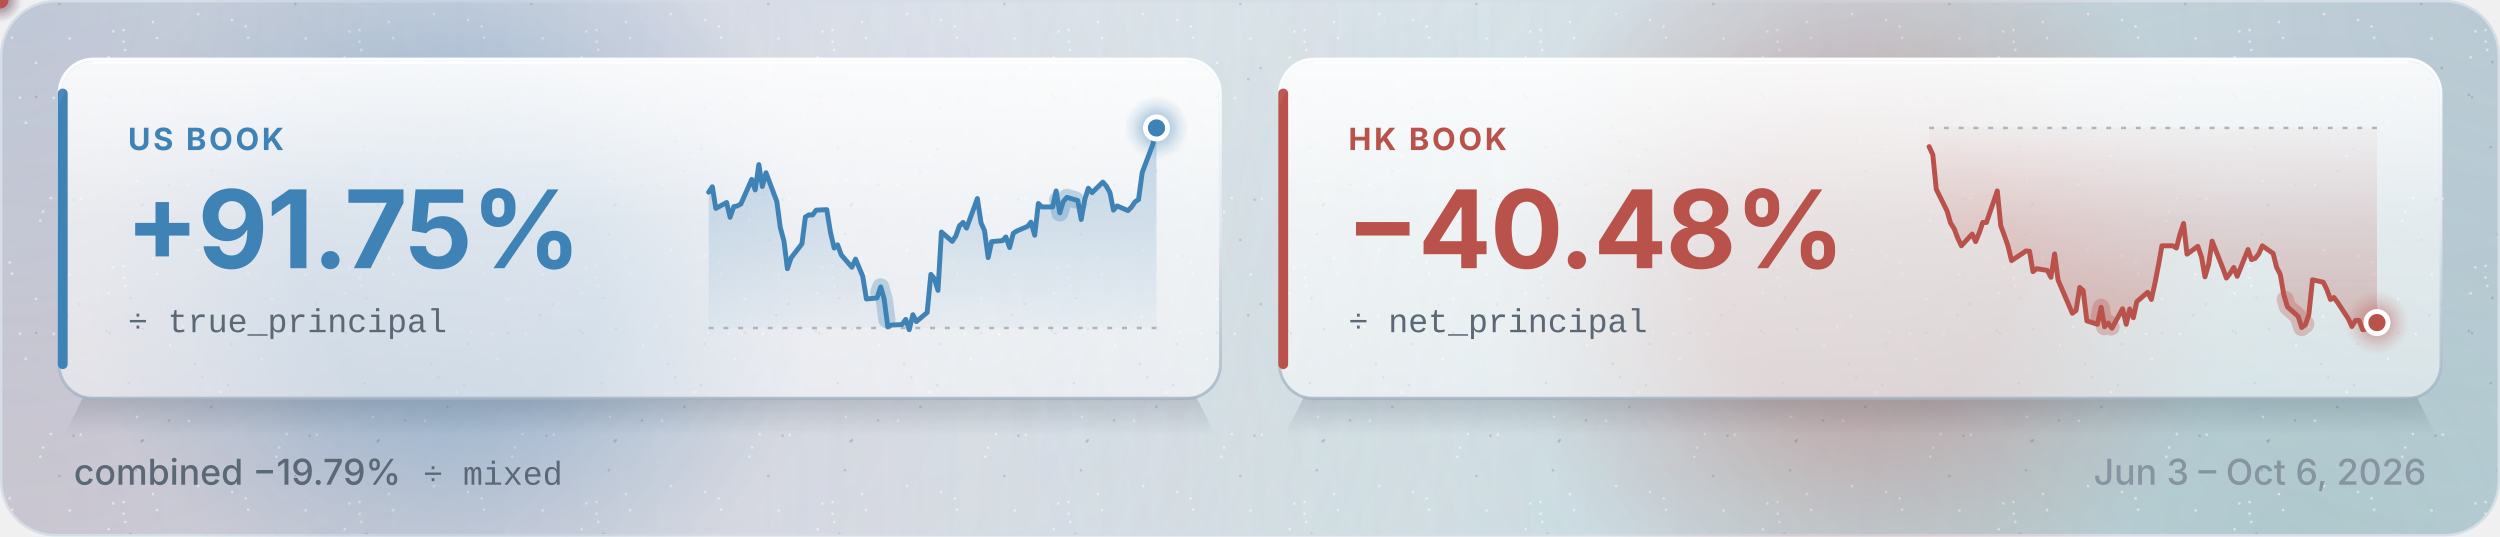
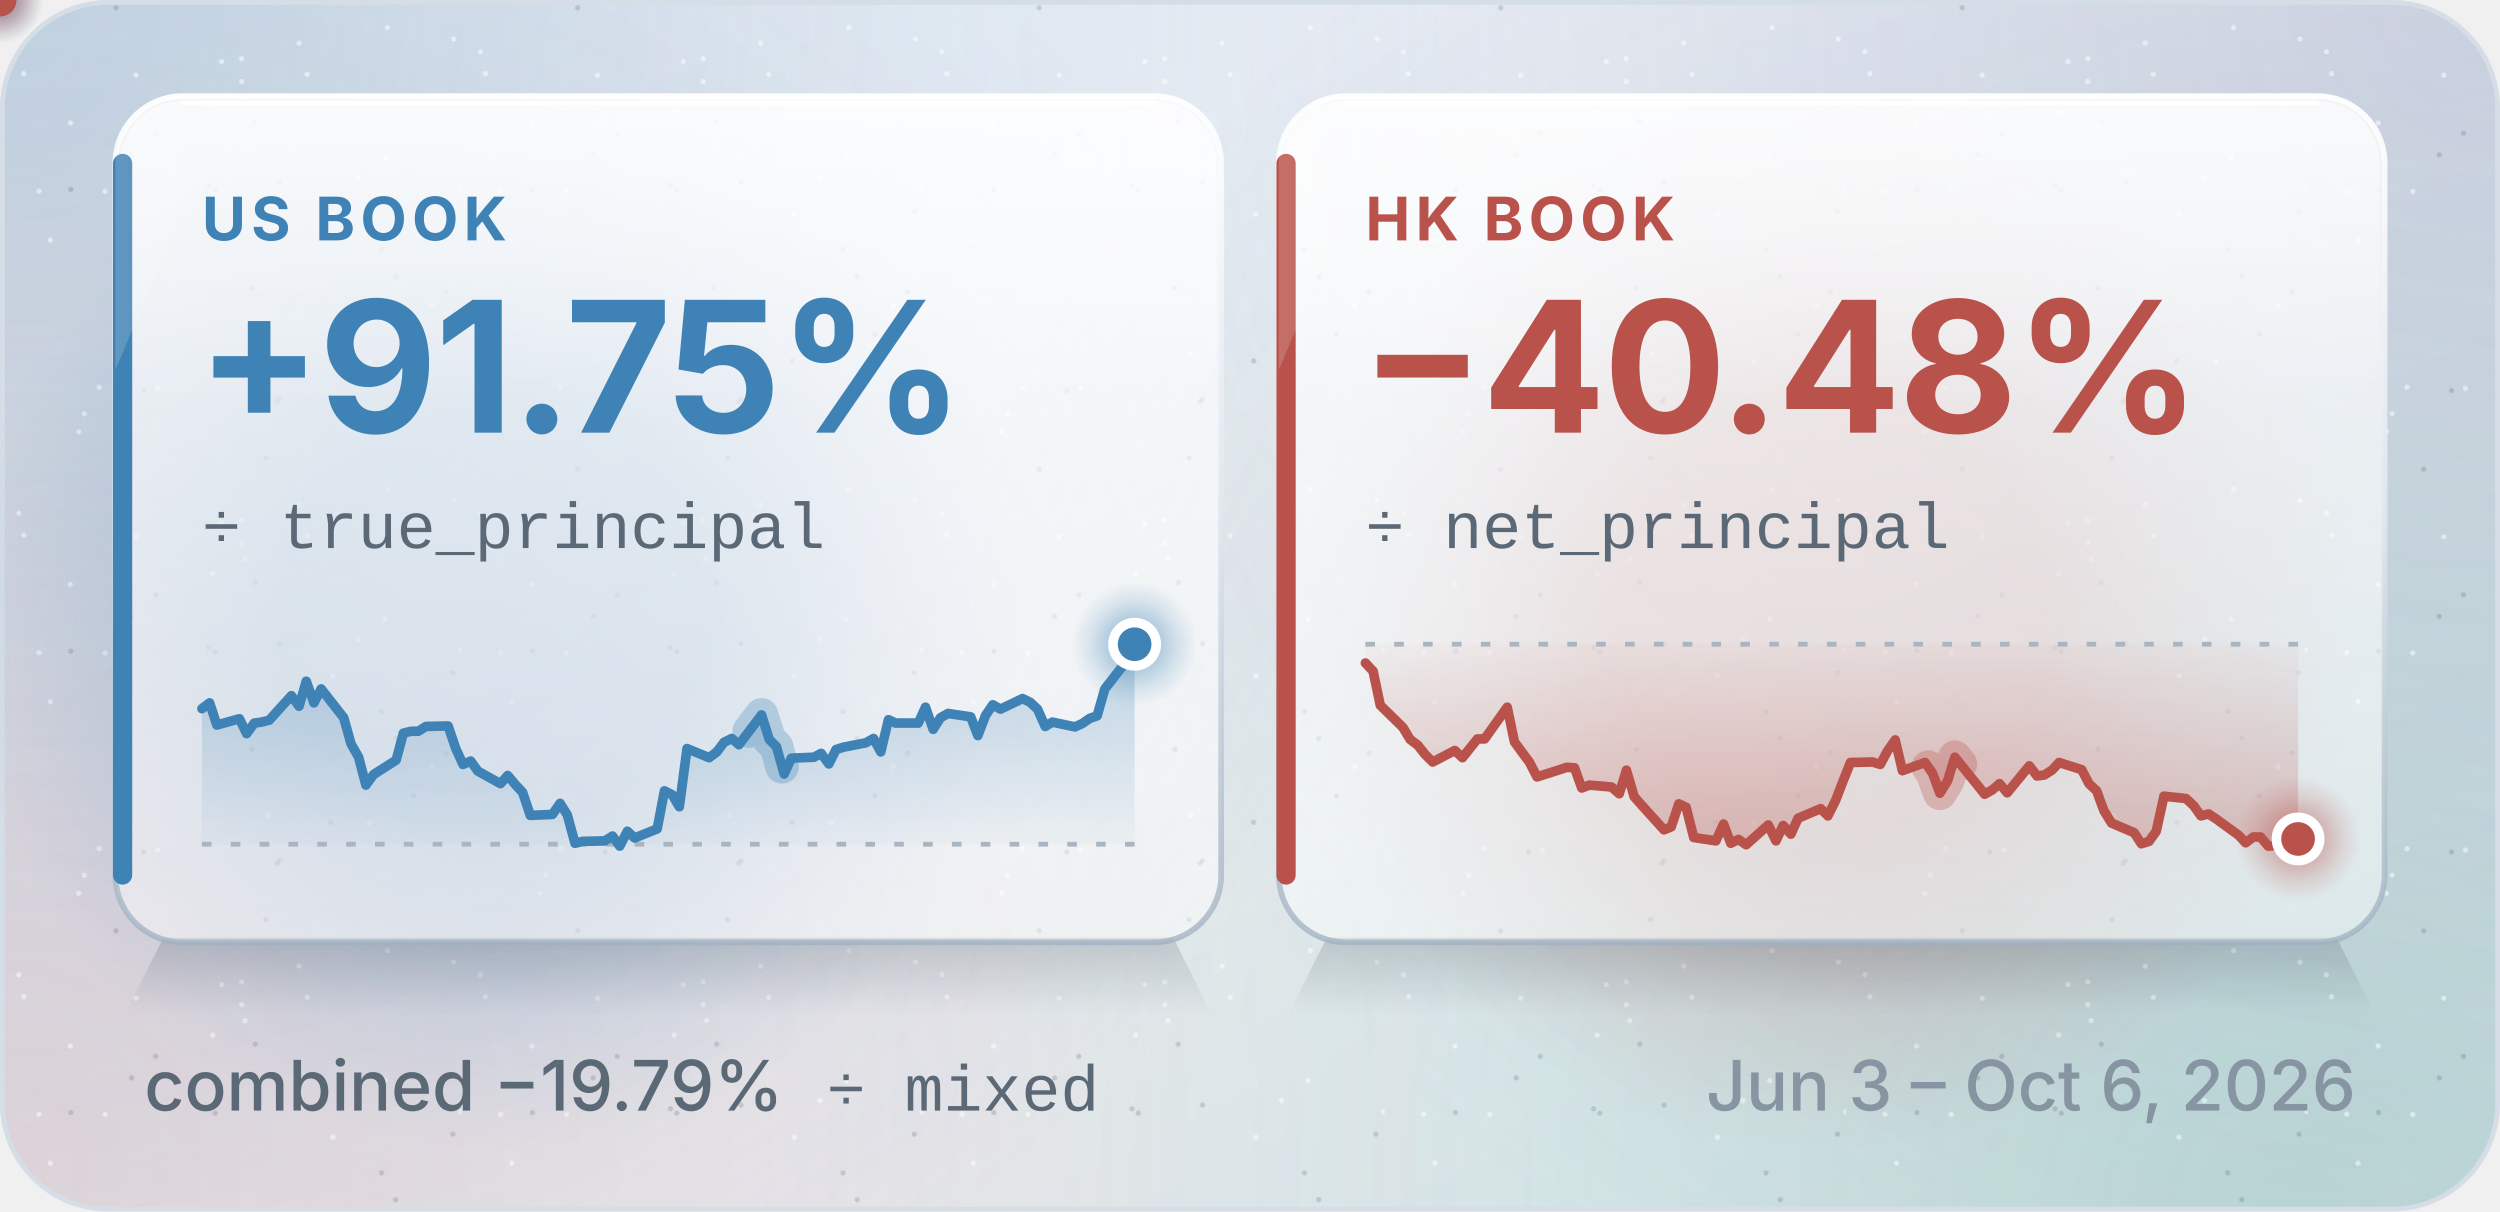
- <svg xmlns="http://www.w3.org/2000/svg" xmlns:xlink="http://www.w3.org/1999/xlink" width="1016" height="218" viewBox="0 0 1016 218" role="img" aria-labelledby="title desc">
+ <svg xmlns="http://www.w3.org/2000/svg" xmlns:xlink="http://www.w3.org/1999/xlink" width="520" height="252" viewBox="0 0 520 252" role="img" aria-labelledby="title desc">
  <defs>
    <linearGradient id="page" x1="0" y1="0" x2="1" y2="1">
      <stop offset="0" stop-color="#f7f9fc" />
      <stop offset=".6" stop-color="#eef2f7" />
      <stop offset="1" stop-color="#e6ecf3" />
    </linearGradient>
-     <radialGradient id="field-blue" cx="0" cy="0" r="629.92" gradientUnits="userSpaceOnUse">
+     <radialGradient id="field-blue" cx="0" cy="0" r="322.4" gradientUnits="userSpaceOnUse">
      <stop offset="0" stop-color="#3f82b5" stop-opacity="0.3" />
      <stop offset="1" stop-color="#3f82b5" stop-opacity="0" />
    </radialGradient>
-     <radialGradient id="field-violet" cx="1016" cy="0" r="629.92" gradientUnits="userSpaceOnUse">
+     <radialGradient id="field-violet" cx="520" cy="0" r="322.4" gradientUnits="userSpaceOnUse">
      <stop offset="0" stop-color="#6f64a8" stop-opacity="0.22" />
      <stop offset="1" stop-color="#6f64a8" stop-opacity="0" />
    </radialGradient>
-     <radialGradient id="field-green" cx="934.72" cy="218" r="629.92" gradientUnits="userSpaceOnUse">
+     <radialGradient id="field-green" cx="478.4" cy="252" r="322.4" gradientUnits="userSpaceOnUse">
      <stop offset="0" stop-color="#13865f" stop-opacity="0.2" />
      <stop offset="1" stop-color="#13865f" stop-opacity="0" />
    </radialGradient>
-     <radialGradient id="field-warm" cx="0" cy="209.28" r="629.92" gradientUnits="userSpaceOnUse">
+     <radialGradient id="field-warm" cx="0" cy="241.92" r="322.4" gradientUnits="userSpaceOnUse">
      <stop offset="0" stop-color="#b8524a" stop-opacity="0.16" />
      <stop offset="1" stop-color="#b8524a" stop-opacity="0" />
    </radialGradient>
    <pattern id="grain" width="96" height="96" patternUnits="userSpaceOnUse">
      <circle cx="32.83" cy="80.8" r=".55" fill="#ffffff" fill-opacity=".5" />
      <circle cx="21.85" cy="39.82" r=".55" fill="#ffffff" fill-opacity=".5" />
      <circle cx="29.91" cy="81.24" r=".55" fill="#22303c" fill-opacity=".16" />
      <circle cx="44.21" cy="23.3" r=".55" fill="#ffffff" fill-opacity=".5" />
      <circle cx="94.19" cy="43.92" r=".55" fill="#22303c" fill-opacity=".16" />
      <circle cx="14.73" cy="39.42" r=".55" fill="#22303c" fill-opacity=".16" />
      <circle cx="32.39" cy="27.72" r=".55" fill="#22303c" fill-opacity=".16" />
      <circle cx="44.77" cy="39.54" r=".55" fill="#22303c" fill-opacity=".16" />
      <circle cx="55.71" cy="73.6" r=".55" fill="#ffffff" fill-opacity=".5" />
      <circle cx="80.57" cy="5.74" r=".55" fill="#ffffff" fill-opacity=".5" />
      <circle cx="74.55" cy="36.92" r=".55" fill="#ffffff" fill-opacity=".5" />
      <circle cx="58.13" cy="37.86" r=".55" fill="#22303c" fill-opacity=".16" />
      <circle cx="53.07" cy="25.2" r=".55" fill="#22303c" fill-opacity=".16" />
      <circle cx="27.37" cy="32.22" r=".55" fill="#22303c" fill-opacity=".16" />
      <circle cx="10.47" cy="49.96" r=".55" fill="#ffffff" fill-opacity=".5" />
      <circle cx="24.13" cy="1.62" r=".55" fill="#22303c" fill-opacity=".16" />
      <circle cx="58.11" cy="83.04" r=".55" fill="#22303c" fill-opacity=".16" />
      <circle cx="50.97" cy="20.3" r=".55" fill="#ffffff" fill-opacity=".5" />
      <circle cx="28.31" cy="15.64" r=".55" fill="#ffffff" fill-opacity=".5" />
      <circle cx="82.29" cy="57.54" r=".55" fill="#22303c" fill-opacity=".16" />
      <circle cx="8.11" cy="39.76" r=".55" fill="#ffffff" fill-opacity=".5" />
      <circle cx="50.25" cy="12.22" r=".55" fill="#ffffff" fill-opacity=".5" />
      <circle cx="3.91" cy="10.76" r=".55" fill="#ffffff" fill-opacity=".5" />
      <circle cx="68.77" cy="75.06" r=".55" fill="#22303c" fill-opacity=".16" />
      <circle cx="50.27" cy="16.96" r=".55" fill="#ffffff" fill-opacity=".5" />
      <circle cx="17.53" cy="86.06" r=".55" fill="#ffffff" fill-opacity=".5" />
      <circle cx="79.35" cy="51.96" r=".55" fill="#22303c" fill-opacity=".16" />
      <circle cx="85.97" cy="69.54" r=".55" fill="#22303c" fill-opacity=".16" />
      <circle cx="55.31" cy="95.28" r=".55" fill="#22303c" fill-opacity=".16" />
      <circle cx="20.65" cy="80.54" r=".55" fill="#ffffff" fill-opacity=".5" />
      <circle cx="52.39" cy="59.88" r=".55" fill="#22303c" fill-opacity=".16" />
      <circle cx="62.21" cy="8.98" r=".55" fill="#ffffff" fill-opacity=".5" />
      <circle cx="89.79" cy="63.52" r=".55" fill="#ffffff" fill-opacity=".5" />
      <circle cx="80.09" cy="32.78" r=".55" fill="#ffffff" fill-opacity=".5" />
      <circle cx="4.95" cy="15.32" r=".55" fill="#ffffff" fill-opacity=".5" />
      <circle cx="76.85" cy="75.14" r=".55" fill="#ffffff" fill-opacity=".5" />
      <circle cx="69.23" cy="44.56" r=".55" fill="#ffffff" fill-opacity=".5" />
      <circle cx="57.61" cy="83.58" r=".55" fill="#22303c" fill-opacity=".16" />
      <circle cx="16.39" cy="89.8" r=".55" fill="#ffffff" fill-opacity=".5" />
      <circle cx="92.77" cy="60.66" r=".55" fill="#22303c" fill-opacity=".16" />
      <circle cx="46.11" cy="12.8" r=".55" fill="#ffffff" fill-opacity=".5" />
      <circle cx="14.65" cy="25.58" r=".55" fill="#ffffff" fill-opacity=".5" />
      <circle cx="94.39" cy="8.12" r=".55" fill="#ffffff" fill-opacity=".5" />
      <circle cx="63.89" cy="15.46" r=".55" fill="#ffffff" fill-opacity=".5" />
      <circle cx="43.47" cy="38.64" r=".55" fill="#22303c" fill-opacity=".16" />
      <circle cx="95.85" cy="39.26" r=".55" fill="#ffffff" fill-opacity=".5" />
    </pattern>
    <linearGradient id="glass" x1="0" y1="0" x2="0" y2="1">
      <stop offset="0" stop-color="#ffffff" stop-opacity=".74" />
      <stop offset="1" stop-color="#ffffff" stop-opacity=".48" />
    </linearGradient>
    <linearGradient id="glass-blue" x1="0" y1="0" x2="0" y2="1">
      <stop offset="0" stop-color="#e8f1f8" stop-opacity=".88" />
      <stop offset="1" stop-color="#e8f1f8" stop-opacity=".60" />
    </linearGradient>
    <linearGradient id="glass-green" x1="0" y1="0" x2="0" y2="1">
      <stop offset="0" stop-color="#e6f4ee" stop-opacity=".88" />
      <stop offset="1" stop-color="#e6f4ee" stop-opacity=".60" />
    </linearGradient>
    <linearGradient id="glass-warm" x1="0" y1="0" x2="0" y2="1">
      <stop offset="0" stop-color="#fbecea" stop-opacity=".88" />
      <stop offset="1" stop-color="#fbecea" stop-opacity=".60" />
    </linearGradient>
    <linearGradient id="glass-slate" x1="0" y1="0" x2="0" y2="1">
      <stop offset="0" stop-color="#eaeef2" stop-opacity=".88" />
      <stop offset="1" stop-color="#eaeef2" stop-opacity=".60" />
    </linearGradient>
    <linearGradient id="glass-violet" x1="0" y1="0" x2="0" y2="1">
      <stop offset="0" stop-color="#efedf7" stop-opacity=".88" />
      <stop offset="1" stop-color="#efedf7" stop-opacity=".60" />
    </linearGradient>
    <linearGradient id="sheen" x1="0" y1="0" x2="0" y2="1">
      <stop offset="0" stop-color="#ffffff" stop-opacity=".55" />
      <stop offset="1" stop-color="#ffffff" stop-opacity="0" />
    </linearGradient>
    <linearGradient id="rim" x1="0" y1="0" x2="0" y2="1">
      <stop offset="0" stop-color="#ffffff" stop-opacity=".95" />
      <stop offset=".5" stop-color="#dfe7ef" stop-opacity=".9" />
      <stop offset="1" stop-color="#9fb0c0" stop-opacity=".75" />
    </linearGradient>
    <linearGradient id="lift" x1="0" y1="0" x2="0" y2="1">
      <stop offset="0" stop-color="#1c2b3a" stop-opacity=".17" />
      <stop offset="1" stop-color="#1c2b3a" stop-opacity="0" />
    </linearGradient>
-     <linearGradient id="rule" x1="24" y1="0" x2="992" y2="0" gradientUnits="userSpaceOnUse">
+     <linearGradient id="rule" x1="24" y1="0" x2="496" y2="0" gradientUnits="userSpaceOnUse">
      <stop offset=".5" stop-color="#dde4eb" />
      <stop offset="1" stop-color="#dde4eb" stop-opacity="0" />
    </linearGradient>
    <radialGradient id="glow-blue">
      <stop offset=".4" stop-color="#3f82b5" stop-opacity=".36" />
      <stop offset=".72" stop-color="#3f82b5" stop-opacity=".14" />
      <stop offset="1" stop-color="#3f82b5" stop-opacity="0" />
    </radialGradient>
    <radialGradient id="glow-green">
      <stop offset=".4" stop-color="#13865f" stop-opacity=".36" />
      <stop offset=".72" stop-color="#13865f" stop-opacity=".14" />
      <stop offset="1" stop-color="#13865f" stop-opacity="0" />
    </radialGradient>
    <radialGradient id="glow-warm">
      <stop offset=".4" stop-color="#b8524a" stop-opacity=".36" />
      <stop offset=".72" stop-color="#b8524a" stop-opacity=".14" />
      <stop offset="1" stop-color="#b8524a" stop-opacity="0" />
    </radialGradient>
    <radialGradient id="glow-slate">
      <stop offset=".4" stop-color="#5d7487" stop-opacity=".36" />
      <stop offset=".72" stop-color="#5d7487" stop-opacity=".14" />
      <stop offset="1" stop-color="#5d7487" stop-opacity="0" />
    </radialGradient>
    <radialGradient id="glow-violet">
      <stop offset=".4" stop-color="#6f64a8" stop-opacity=".36" />
      <stop offset=".72" stop-color="#6f64a8" stop-opacity=".14" />
      <stop offset="1" stop-color="#6f64a8" stop-opacity="0" />
    </radialGradient>
    <marker id="arr" markerWidth="10" markerHeight="10" refX="6" refY="5" orient="auto" markerUnits="userSpaceOnUse">
      <path d="M1 1.5L6.5 5L1 8.5" fill="none" stroke="#a9b6c2" stroke-width="1.6" stroke-linecap="round" stroke-linejoin="round" />
    </marker>
    <style>text{font-family:-apple-system,BlinkMacSystemFont,"SF Pro Text","Segoe UI",Inter,Roboto,"Helvetica Neue",Arial,sans-serif}.kick{font-size:12.5px;font-weight:700}.title{font-size:25px;font-weight:750}.sub{font-size:15px;font-weight:450}.h{font-size:17.5px;font-weight:700}.b{font-size:15px;font-weight:450}.m{font-size:14.5px;font-weight:450}.code{font-size:13.5px;font-weight:500}.tag{font-size:11.5px;font-weight:700}.kick{letter-spacing:1.1px}.title{letter-spacing:-.5px}.h{letter-spacing:-.2px}.tag{letter-spacing:.9px}.code{font-family:ui-monospace,SFMono-Regular,Menlo,Consolas,"Liberation Mono",monospace}.breathe{animation:breathe 2.4s ease-in-out infinite}@keyframes breathe{50%{opacity:.35}}@media (prefers-reduced-motion:reduce){.pulse{display:none}.breathe,.sweep{animation:none}}</style>
  </defs>
-   <rect x=".5" y=".5" width="1015" height="217" rx="22" fill="url(#page)" />
-   <rect x=".5" y=".5" width="1015" height="217" rx="22" fill="url(#field-blue)" />
-   <rect x=".5" y=".5" width="1015" height="217" rx="22" fill="url(#field-violet)" />
-   <rect x=".5" y=".5" width="1015" height="217" rx="22" fill="url(#field-green)" />
-   <rect x=".5" y=".5" width="1015" height="217" rx="22" fill="url(#field-warm)" />
-   <rect x=".5" y=".5" width="1015" height="217" rx="22" fill="url(#grain)" stroke="#d5dde6" />
+   <rect x=".5" y=".5" width="519" height="251" rx="22" fill="url(#page)" />
+   <rect x=".5" y=".5" width="519" height="251" rx="22" fill="url(#field-blue)" />
+   <rect x=".5" y=".5" width="519" height="251" rx="22" fill="url(#field-violet)" />
+   <rect x=".5" y=".5" width="519" height="251" rx="22" fill="url(#field-green)" />
+   <rect x=".5" y=".5" width="519" height="251" rx="22" fill="url(#field-warm)" />
+   <rect x=".5" y=".5" width="519" height="251" rx="22" fill="url(#grain)" stroke="#d5dde6" />
  <defs>
    <linearGradient id="glint">
      <stop offset="0" stop-color="#ffffff" stop-opacity="0" />
      <stop offset=".5" stop-color="#ffffff" stop-opacity=".5" />
      <stop offset="1" stop-color="#ffffff" stop-opacity="0" />
    </linearGradient>
    <clipPath id="pane-us">
-       <rect x="24" y="24" width="472" height="138" rx="14" />
+       <rect x="24" y="20" width="230" height="176" rx="14" />
    </clipPath>
    <clipPath id="pane-hk">
-       <rect x="520" y="24" width="472" height="138" rx="14" />
+       <rect x="266" y="20" width="230" height="176" rx="14" />
    </clipPath>
  </defs>
-   <style>.glint{animation:glint 8s cubic-bezier(.4,0,.2,1) infinite}@keyframes glint{0%,53%{transform:translateX(0)}81%,100%{transform:translateX(622px)}}.drift{animation:drift 16s ease-in-out infinite alternate}@keyframes drift{to{transform:translate(75.52px,19.32px)}}.late{animation-delay:-4s}@media (prefers-reduced-motion:reduce){.glint,.drift{animation:none}}</style>
-   <circle class="drift" cx="184.48" cy="109.56" r="150" fill="url(#glow-blue)" fill-opacity=".8" />
-   <circle class="drift late" cx="756" cy="109.56" r="150" fill="url(#glow-warm)" fill-opacity=".8" />
-   <path d="M34 161H486L494 177H26Z" fill="url(#lift)" />
-   <rect x="24" y="24" width="472" height="138" rx="14" fill="url(#glass)" stroke="url(#rim)" stroke-width="1.2" />
-   <rect class="sheen" x="25" y="25" width="470" height="64" rx="13" fill="url(#sheen)" />
-   <path d="M38 25.4H482" stroke="#ffffff" stroke-opacity=".95" stroke-linecap="round" />
-   <path d="M25.5 38V148" stroke="#3f82b5" stroke-width="4" stroke-linecap="round" />
-   <text x="52" y="61" class="kick">
+   <style>.glint{animation:glint 8s cubic-bezier(.4,0,.2,1) infinite}@keyframes glint{0%,53%{transform:translateX(0)}81%,100%{transform:translateX(380px)}}.drift{animation:drift 16s ease-in-out infinite alternate}@keyframes drift{to{transform:translate(36.8px,24.64px)}}.late{animation-delay:-4s}@media (prefers-reduced-motion:reduce){.glint,.drift{animation:none}}</style>
+   <circle class="drift" cx="102.2" cy="129.12" r="110.4" fill="url(#glow-blue)" fill-opacity=".8" />
+   <circle class="drift late" cx="381" cy="129.12" r="110.4" fill="url(#glow-warm)" fill-opacity=".8" />
+   <path d="M34 195H244L252 211H26Z" fill="url(#lift)" />
+   <rect x="24" y="20" width="230" height="176" rx="14" fill="url(#glass)" stroke="url(#rim)" stroke-width="1.2" />
+   <rect class="sheen" x="25" y="21" width="228" height="64" rx="13" fill="url(#sheen)" />
+   <path d="M38 21.4H240" stroke="#ffffff" stroke-opacity=".95" stroke-linecap="round" />
+   <path d="M25.5 34V182" stroke="#3f82b5" stroke-width="4" stroke-linecap="round" />
+   <text x="42" y="50" class="kick">
    <tspan fill="#3f82b5">US BOOK</tspan>
  </text>
-   <text x="51" y="109" class="title" style="font-size:44px" fill="#3f82b5">+91.75%</text>
-   <text x="52" y="135" class="code">
+   <text x="41" y="90" class="title" style="font-size:38px" fill="#3f82b5">+91.75%</text>
+   <text x="42" y="114" class="code">
    <tspan fill="#5b6875">÷ true_principal</tspan>
  </text>
  <defs>
-     <linearGradient id="area-us" x1="0" y1="52" x2="0" y2="134" gradientUnits="userSpaceOnUse">
+     <linearGradient id="area-us" x1="0" y1="134" x2="0" y2="176" gradientUnits="userSpaceOnUse">
      <stop offset="0" stop-color="#3f82b5" stop-opacity=".3" />
      <stop offset="0.991" stop-color="#3f82b5" stop-opacity=".03" />
      <stop offset="1" stop-color="#3f82b5" stop-opacity=".3" />
    </linearGradient>
  </defs>
-   <path d="M288.0 78.1 L289.5 75.9 L290.9 84.7 L295.3 82.3 L296.7 88.3 L298.2 84.0 L299.6 83.7 L301.1 82.9 L305.5 72.9 L306.9 77.2 L308.4 66.9 L309.8 75.8 L311.3 70.2 L315.7 81.9 L317.1 92.4 L318.6 98.0 L320.0 109.2 L321.5 104.8 L325.9 99.1 L327.3 88.2 L328.8 87.3 L330.2 87.4 L331.7 85.4 L336.0 85.2 L337.5 94.4 L339.0 100.8 L340.4 99.5 L341.9 103.6 L346.2 108.6 L347.7 105.3 L349.2 108.9 L350.6 112.2 L352.1 121.5 L356.4 121.1 L357.9 116.6 L359.3 121.4 L360.8 132.8 L362.3 132.1 L366.6 131.9 L368.1 129.8 L369.5 134.0 L371.0 127.9 L372.4 130.7 L376.8 127.0 L378.3 111.5 L379.7 113.2 L381.2 118.0 L382.6 94.3 L387.0 98.1 L388.5 95.8 L389.9 91.8 L391.4 90.4 L392.8 92.7 L397.2 80.7 L398.7 90.6 L400.1 93.7 L401.6 104.7 L403.0 98.2 L407.4 97.8 L408.8 96.3 L410.3 100.6 L411.8 94.8 L413.2 93.9 L417.6 92.0 L419.0 90.3 L420.5 95.6 L422.0 82.7 L423.4 84.1 L427.8 84.1 L429.2 77.6 L430.7 86.5 L432.1 81.9 L433.6 80.2 L438.0 81.5 L439.4 89.2 L440.9 80.9 L442.3 76.5 L443.8 78.3 L448.2 74.0 L449.6 75.6 L451.1 78.3 L452.5 85.4 L454.0 83.7 L458.4 85.6 L459.8 84.2 L461.3 82.0 L462.7 81.1 L464.2 70.1 L468.5 58.7 L470.0 52.0 L470.0 133.3 L288.0 133.3Z" fill="url(#area-us)" />
-   <path d="M288 133.3H470" stroke="#a9b6c2" stroke-dasharray="2 4" />
-   <path id="curve-us" class="curve" d="M288.0 78.1 L289.5 75.9 L290.9 84.7 L295.3 82.3 L296.7 88.3 L298.2 84.0 L299.6 83.7 L301.1 82.9 L305.5 72.9 L306.9 77.2 L308.4 66.9 L309.8 75.8 L311.3 70.2 L315.7 81.9 L317.1 92.4 L318.6 98.0 L320.0 109.2 L321.5 104.8 L325.9 99.1 L327.3 88.2 L328.8 87.3 L330.2 87.4 L331.7 85.4 L336.0 85.2 L337.5 94.4 L339.0 100.8 L340.4 99.5 L341.9 103.6 L346.2 108.6 L347.7 105.3 L349.2 108.9 L350.6 112.2 L352.1 121.5 L356.4 121.1 L357.9 116.6 L359.3 121.4 L360.8 132.8 L362.3 132.1 L366.6 131.9 L368.1 129.8 L369.5 134.0 L371.0 127.9 L372.4 130.7 L376.8 127.0 L378.3 111.5 L379.7 113.2 L381.2 118.0 L382.6 94.3 L387.0 98.1 L388.5 95.8 L389.9 91.8 L391.4 90.4 L392.8 92.7 L397.2 80.7 L398.7 90.6 L400.1 93.7 L401.6 104.7 L403.0 98.2 L407.4 97.8 L408.8 96.3 L410.3 100.6 L411.8 94.8 L413.2 93.9 L417.6 92.0 L419.0 90.3 L420.5 95.6 L422.0 82.7 L423.4 84.1 L427.8 84.1 L429.2 77.6 L430.7 86.5 L432.1 81.9 L433.6 80.2 L438.0 81.5 L439.4 89.2 L440.9 80.9 L442.3 76.5 L443.8 78.3 L448.2 74.0 L449.6 75.6 L451.1 78.3 L452.5 85.4 L454.0 83.7 L458.4 85.6 L459.8 84.2 L461.3 82.0 L462.7 81.1 L464.2 70.1 L468.5 58.7 L470.0 52.0" fill="none" stroke="#3f82b5" stroke-width="2" stroke-linejoin="round" stroke-linecap="round" />
-   <path class="pulse" d="M288.0 78.1 L289.5 75.9 L290.9 84.7 L295.3 82.3 L296.7 88.3 L298.2 84.0 L299.6 83.7 L301.1 82.9 L305.5 72.9 L306.9 77.2 L308.4 66.9 L309.8 75.8 L311.3 70.2 L315.7 81.9 L317.1 92.4 L318.6 98.0 L320.0 109.2 L321.5 104.8 L325.9 99.1 L327.3 88.2 L328.8 87.3 L330.2 87.4 L331.7 85.4 L336.0 85.2 L337.5 94.4 L339.0 100.8 L340.4 99.5 L341.9 103.6 L346.2 108.6 L347.7 105.3 L349.2 108.9 L350.6 112.2 L352.1 121.5 L356.4 121.1 L357.9 116.6 L359.3 121.4 L360.8 132.8 L362.3 132.1 L366.6 131.9 L368.1 129.8 L369.5 134.0 L371.0 127.9 L372.4 130.7 L376.8 127.0 L378.3 111.5 L379.7 113.2 L381.2 118.0 L382.6 94.3 L387.0 98.1 L388.5 95.8 L389.9 91.8 L391.4 90.4 L392.8 92.7 L397.2 80.7 L398.7 90.6 L400.1 93.7 L401.6 104.7 L403.0 98.2 L407.4 97.8 L408.8 96.3 L410.3 100.6 L411.8 94.8 L413.2 93.9 L417.6 92.0 L419.0 90.3 L420.5 95.6 L422.0 82.7 L423.4 84.1 L427.8 84.1 L429.2 77.6 L430.7 86.5 L432.1 81.9 L433.6 80.2 L438.0 81.5 L439.4 89.2 L440.9 80.9 L442.3 76.5 L443.8 78.3 L448.2 74.0 L449.6 75.6 L451.1 78.3 L452.5 85.4 L454.0 83.7 L458.4 85.6 L459.8 84.2 L461.3 82.0 L462.7 81.1 L464.2 70.1 L468.5 58.7 L470.0 52.0" pathLength="100" fill="none" stroke="#3f82b5" stroke-opacity=".3" stroke-width="7" stroke-linecap="round" stroke-linejoin="round" stroke-dasharray="16 200" stroke-dashoffset="16">
+   <path d="M42.0 147.4 L43.6 146.2 L45.1 150.8 L49.8 149.5 L51.3 152.6 L52.9 150.4 L54.4 150.2 L56.0 149.8 L60.6 144.7 L62.2 146.9 L63.7 141.7 L65.3 146.2 L66.8 143.3 L71.5 149.3 L73.0 154.7 L74.6 157.5 L76.1 163.3 L77.7 161.1 L82.4 158.1 L83.9 152.5 L85.5 152.1 L87.0 152.1 L88.6 151.1 L93.2 151.0 L94.8 155.7 L96.3 159.0 L97.9 158.3 L99.4 160.4 L104.1 163.0 L105.6 161.3 L107.2 163.2 L108.7 164.8 L110.3 169.6 L114.9 169.4 L116.5 167.1 L118.0 169.5 L119.6 175.4 L121.2 175.0 L125.8 174.9 L127.4 173.9 L128.9 176.0 L130.5 172.9 L132.0 174.3 L136.7 172.4 L138.2 164.5 L139.8 165.3 L141.3 167.8 L142.9 155.7 L147.5 157.6 L149.1 156.4 L150.6 154.4 L152.2 153.6 L153.7 154.9 L158.4 148.7 L160.0 153.8 L161.5 155.3 L163.1 161.0 L164.6 157.7 L169.3 157.5 L170.8 156.7 L172.4 158.9 L173.9 155.9 L175.5 155.4 L180.1 154.5 L181.7 153.6 L183.2 156.4 L184.8 149.7 L186.3 150.4 L191.0 150.4 L192.5 147.1 L194.1 151.7 L195.6 149.3 L197.2 148.4 L201.9 149.1 L203.4 153.0 L205.0 148.8 L206.5 146.6 L208.1 147.5 L212.7 145.3 L214.3 146.1 L215.8 147.5 L217.4 151.1 L218.9 150.2 L223.6 151.2 L225.1 150.5 L226.7 149.4 L228.2 148.9 L229.8 143.3 L234.4 137.4 L236.0 134.0 L236.0 175.6 L42.0 175.6Z" fill="url(#area-us)" />
+   <path d="M42 175.6H236" stroke="#a9b6c2" stroke-dasharray="2 4" />
+   <path id="curve-us" class="curve" d="M42.0 147.4 L43.6 146.2 L45.1 150.8 L49.8 149.5 L51.3 152.6 L52.9 150.4 L54.4 150.2 L56.0 149.8 L60.6 144.7 L62.2 146.9 L63.7 141.7 L65.3 146.2 L66.8 143.3 L71.5 149.3 L73.0 154.7 L74.6 157.5 L76.1 163.3 L77.7 161.1 L82.4 158.1 L83.9 152.5 L85.5 152.1 L87.0 152.1 L88.6 151.1 L93.2 151.0 L94.8 155.7 L96.3 159.0 L97.9 158.3 L99.4 160.4 L104.1 163.0 L105.6 161.3 L107.2 163.2 L108.7 164.8 L110.3 169.6 L114.9 169.4 L116.5 167.1 L118.0 169.5 L119.6 175.4 L121.2 175.0 L125.8 174.9 L127.4 173.9 L128.9 176.0 L130.5 172.9 L132.0 174.3 L136.7 172.4 L138.2 164.5 L139.8 165.3 L141.3 167.8 L142.9 155.7 L147.5 157.6 L149.1 156.4 L150.6 154.4 L152.2 153.6 L153.7 154.9 L158.4 148.7 L160.0 153.8 L161.5 155.3 L163.1 161.0 L164.6 157.7 L169.3 157.5 L170.8 156.7 L172.4 158.9 L173.9 155.9 L175.5 155.4 L180.1 154.5 L181.7 153.6 L183.2 156.4 L184.8 149.7 L186.3 150.4 L191.0 150.4 L192.5 147.1 L194.1 151.7 L195.6 149.3 L197.2 148.4 L201.9 149.1 L203.4 153.0 L205.0 148.8 L206.5 146.6 L208.1 147.5 L212.7 145.3 L214.3 146.1 L215.8 147.5 L217.4 151.1 L218.9 150.2 L223.6 151.2 L225.1 150.5 L226.7 149.4 L228.2 148.9 L229.8 143.3 L234.4 137.4 L236.0 134.0" fill="none" stroke="#3f82b5" stroke-width="2" stroke-linejoin="round" stroke-linecap="round" />
+   <path class="pulse" d="M42.0 147.4 L43.6 146.2 L45.1 150.8 L49.8 149.5 L51.3 152.6 L52.9 150.4 L54.4 150.2 L56.0 149.8 L60.6 144.7 L62.2 146.9 L63.7 141.7 L65.3 146.2 L66.8 143.3 L71.5 149.3 L73.0 154.7 L74.6 157.5 L76.1 163.3 L77.7 161.1 L82.4 158.1 L83.9 152.5 L85.5 152.1 L87.0 152.1 L88.6 151.1 L93.2 151.0 L94.8 155.7 L96.3 159.0 L97.9 158.3 L99.4 160.4 L104.1 163.0 L105.6 161.3 L107.2 163.2 L108.7 164.8 L110.3 169.6 L114.9 169.4 L116.5 167.1 L118.0 169.5 L119.6 175.4 L121.2 175.0 L125.8 174.9 L127.4 173.9 L128.9 176.0 L130.5 172.9 L132.0 174.3 L136.7 172.4 L138.2 164.5 L139.8 165.3 L141.3 167.8 L142.9 155.7 L147.5 157.6 L149.1 156.4 L150.6 154.4 L152.2 153.6 L153.7 154.9 L158.4 148.7 L160.0 153.8 L161.5 155.3 L163.1 161.0 L164.6 157.7 L169.3 157.5 L170.8 156.7 L172.4 158.9 L173.9 155.9 L175.5 155.4 L180.1 154.5 L181.7 153.6 L183.2 156.4 L184.8 149.7 L186.3 150.4 L191.0 150.4 L192.5 147.1 L194.1 151.7 L195.6 149.3 L197.2 148.4 L201.9 149.1 L203.4 153.0 L205.0 148.8 L206.5 146.6 L208.1 147.5 L212.7 145.3 L214.3 146.1 L215.8 147.5 L217.4 151.1 L218.9 150.2 L223.6 151.2 L225.1 150.5 L226.7 149.4 L228.2 148.9 L229.8 143.3 L234.4 137.4 L236.0 134.0" pathLength="100" fill="none" stroke="#3f82b5" stroke-opacity=".3" stroke-width="7" stroke-linecap="round" stroke-linejoin="round" stroke-dasharray="16 200" stroke-dashoffset="16">
    <animate attributeName="stroke-dashoffset" values="16;-84;-100;-100" dur="8s" begin="0s" repeatCount="indefinite" calcMode="spline" keyTimes="0;0.45;0.52;1" keySplines=".45 0 .55 1;0 0 1 1;0 0 1 1" />
  </path>
  <circle class="pulse" r="9" fill="url(#glow-blue)">
    <animateMotion keyPoints="0;1;1;1" dur="8s" begin="0s" repeatCount="indefinite" calcMode="spline" keyTimes="0;0.45;0.52;1" keySplines=".45 0 .55 1;0 0 1 1;0 0 1 1">
      <mpath href="#curve-us" xlink:href="#curve-us" />
    </animateMotion>
  </circle>
  <circle class="pulse" r="3.4" fill="#3f82b5">
    <animateMotion keyPoints="0;1;1;1" dur="8s" begin="0s" repeatCount="indefinite" calcMode="spline" keyTimes="0;0.45;0.52;1" keySplines=".45 0 .55 1;0 0 1 1;0 0 1 1">
      <mpath href="#curve-us" xlink:href="#curve-us" />
    </animateMotion>
  </circle>
-   <circle class="pulse" cx="470.0" cy="52.0" r="4.5" fill="none" stroke="#3f82b5" stroke-width="1.5" opacity="0">
+   <circle class="pulse" cx="236.0" cy="134.0" r="4.5" fill="none" stroke="#3f82b5" stroke-width="1.5" opacity="0">
    <animate attributeName="r" values="4.5;4.5;20;20" dur="8s" begin="0s" repeatCount="indefinite" keyTimes="0;0.42;0.75;1" />
    <animate attributeName="opacity" values="0;.75;0;0" dur="8s" begin="0s" repeatCount="indefinite" keyTimes="0;0.42;0.75;1" />
  </circle>
-   <circle class="breathe" cx="470.0" cy="52.0" r="13" fill="url(#glow-blue)" />
-   <circle cx="470.0" cy="52.0" r="4.5" fill="#3f82b5" stroke="#ffffff" stroke-width="2" />
+   <circle class="breathe" cx="236.0" cy="134.0" r="13" fill="url(#glow-blue)" />
+   <circle cx="236.0" cy="134.0" r="4.5" fill="#3f82b5" stroke="#ffffff" stroke-width="2" />
  <g clip-path="url(#pane-us)">
-     <path class="glint" d="M-32.04 24h64l-57.96 138h-64Z" fill="url(#glint)" />
+     <path class="glint" d="M-16.08 20h64l-73.92 176h-64Z" fill="url(#glint)" />
  </g>
-   <path d="M530 161H982L990 177H522Z" fill="url(#lift)" />
-   <rect x="520" y="24" width="472" height="138" rx="14" fill="url(#glass)" stroke="url(#rim)" stroke-width="1.2" />
-   <rect class="sheen" x="521" y="25" width="470" height="64" rx="13" fill="url(#sheen)" />
-   <path d="M534 25.4H978" stroke="#ffffff" stroke-opacity=".95" stroke-linecap="round" />
-   <path d="M521.5 38V148" stroke="#b8524a" stroke-width="4" stroke-linecap="round" />
-   <text x="548" y="61" class="kick">
+   <path d="M276 195H486L494 211H268Z" fill="url(#lift)" />
+   <rect x="266" y="20" width="230" height="176" rx="14" fill="url(#glass)" stroke="url(#rim)" stroke-width="1.2" />
+   <rect class="sheen" x="267" y="21" width="228" height="64" rx="13" fill="url(#sheen)" />
+   <path d="M280 21.4H482" stroke="#ffffff" stroke-opacity=".95" stroke-linecap="round" />
+   <path d="M267.5 34V182" stroke="#b8524a" stroke-width="4" stroke-linecap="round" />
+   <text x="284" y="50" class="kick">
    <tspan fill="#b8524a">HK BOOK</tspan>
  </text>
-   <text x="547" y="109" class="title" style="font-size:44px" fill="#b8524a">−40.48%</text>
-   <text x="548" y="135" class="code">
+   <text x="283" y="90" class="title" style="font-size:38px" fill="#b8524a">−40.48%</text>
+   <text x="284" y="114" class="code">
    <tspan fill="#5b6875">÷ net_principal</tspan>
  </text>
  <defs>
-     <linearGradient id="area-hk" x1="0" y1="52" x2="0" y2="134" gradientUnits="userSpaceOnUse">
+     <linearGradient id="area-hk" x1="0" y1="134" x2="0" y2="176" gradientUnits="userSpaceOnUse">
      <stop offset="0" stop-color="#b8524a" stop-opacity=".3" />
      <stop offset="0.000" stop-color="#b8524a" stop-opacity=".03" />
      <stop offset="1" stop-color="#b8524a" stop-opacity=".3" />
    </linearGradient>
  </defs>
-   <path d="M784.0 59.6 L785.5 62.9 L786.9 76.9 L791.3 85.8 L792.7 90.6 L794.2 93.0 L795.6 96.7 L797.1 99.9 L801.5 95.1 L802.9 98.2 L804.4 94.5 L805.8 90.4 L807.3 90.4 L811.7 77.6 L813.1 91.7 L814.6 95.8 L816.0 99.8 L817.5 105.9 L821.9 103.0 L823.3 102.0 L824.8 102.1 L826.2 110.4 L827.7 109.2 L832.0 109.9 L833.5 112.7 L835.0 103.2 L836.4 113.8 L837.9 117.3 L842.2 127.3 L843.7 126.2 L845.2 116.8 L846.6 118.1 L848.1 130.4 L852.4 131.8 L853.9 124.9 L855.3 132.8 L856.8 131.3 L858.3 133.4 L862.6 125.5 L864.1 131.8 L865.5 125.6 L867.0 129.1 L868.4 122.6 L872.8 118.8 L874.3 121.7 L875.7 115.4 L877.2 107.8 L878.6 99.9 L883.0 99.9 L884.5 100.8 L885.9 95.3 L887.4 90.8 L888.8 103.3 L893.2 100.1 L894.7 104.5 L896.1 112.5 L897.6 107.4 L899.0 98.0 L903.4 109.1 L904.8 113.0 L906.3 111.1 L907.8 108.7 L909.2 112.3 L913.6 101.4 L915.0 105.5 L916.5 105.0 L918.0 103.1 L919.4 99.9 L923.8 103.0 L925.2 108.6 L926.7 111.5 L928.1 119.6 L929.6 124.7 L934.0 128.6 L935.4 133.1 L936.9 132.0 L938.3 127.9 L939.8 113.7 L944.2 114.7 L945.6 117.6 L947.1 121.7 L948.5 120.9 L950.0 122.9 L954.4 129.6 L955.8 132.7 L957.3 130.2 L958.7 130.2 L960.2 134.0 L964.5 133.1 L966.0 131.1 L966.0 52.0 L784.0 52.0Z" fill="url(#area-hk)" />
-   <path d="M784 52.0H966" stroke="#a9b6c2" stroke-dasharray="2 4" />
-   <path id="curve-hk" class="curve" d="M784.0 59.6 L785.5 62.9 L786.9 76.9 L791.3 85.8 L792.7 90.6 L794.2 93.0 L795.6 96.7 L797.1 99.9 L801.5 95.1 L802.9 98.2 L804.4 94.5 L805.8 90.4 L807.3 90.4 L811.7 77.6 L813.1 91.7 L814.6 95.8 L816.0 99.8 L817.5 105.9 L821.9 103.0 L823.3 102.0 L824.8 102.1 L826.2 110.4 L827.7 109.2 L832.0 109.9 L833.5 112.7 L835.0 103.2 L836.4 113.8 L837.9 117.3 L842.2 127.3 L843.7 126.2 L845.2 116.8 L846.6 118.1 L848.1 130.4 L852.4 131.8 L853.9 124.9 L855.3 132.8 L856.8 131.3 L858.3 133.4 L862.6 125.5 L864.1 131.8 L865.5 125.6 L867.0 129.1 L868.4 122.6 L872.8 118.8 L874.3 121.7 L875.7 115.4 L877.2 107.8 L878.6 99.9 L883.0 99.9 L884.5 100.8 L885.9 95.3 L887.4 90.8 L888.8 103.3 L893.2 100.1 L894.7 104.5 L896.1 112.5 L897.6 107.4 L899.0 98.0 L903.4 109.1 L904.8 113.0 L906.3 111.1 L907.8 108.7 L909.2 112.3 L913.6 101.4 L915.0 105.5 L916.5 105.0 L918.0 103.1 L919.4 99.9 L923.8 103.0 L925.2 108.6 L926.7 111.5 L928.1 119.6 L929.6 124.7 L934.0 128.6 L935.4 133.1 L936.9 132.0 L938.3 127.9 L939.8 113.7 L944.2 114.7 L945.6 117.6 L947.1 121.7 L948.5 120.9 L950.0 122.9 L954.4 129.6 L955.8 132.7 L957.3 130.2 L958.7 130.2 L960.2 134.0 L964.5 133.1 L966.0 131.1" fill="none" stroke="#b8524a" stroke-width="2" stroke-linejoin="round" stroke-linecap="round" />
-   <path class="pulse" d="M784.0 59.6 L785.5 62.9 L786.9 76.9 L791.3 85.8 L792.7 90.6 L794.2 93.0 L795.6 96.7 L797.1 99.9 L801.5 95.1 L802.9 98.2 L804.4 94.5 L805.8 90.4 L807.3 90.4 L811.7 77.6 L813.1 91.7 L814.6 95.8 L816.0 99.8 L817.5 105.9 L821.9 103.0 L823.3 102.0 L824.8 102.1 L826.2 110.4 L827.7 109.2 L832.0 109.9 L833.5 112.7 L835.0 103.2 L836.4 113.8 L837.9 117.3 L842.2 127.3 L843.7 126.2 L845.2 116.8 L846.6 118.1 L848.1 130.4 L852.4 131.8 L853.9 124.9 L855.3 132.8 L856.8 131.3 L858.3 133.4 L862.6 125.5 L864.1 131.8 L865.5 125.6 L867.0 129.1 L868.4 122.6 L872.8 118.8 L874.3 121.7 L875.7 115.4 L877.2 107.8 L878.6 99.9 L883.0 99.9 L884.5 100.8 L885.9 95.3 L887.4 90.8 L888.8 103.3 L893.2 100.1 L894.7 104.5 L896.1 112.5 L897.6 107.4 L899.0 98.0 L903.4 109.1 L904.8 113.0 L906.3 111.1 L907.8 108.7 L909.2 112.3 L913.6 101.4 L915.0 105.5 L916.5 105.0 L918.0 103.1 L919.4 99.9 L923.8 103.0 L925.2 108.6 L926.7 111.5 L928.1 119.6 L929.6 124.7 L934.0 128.6 L935.4 133.1 L936.9 132.0 L938.3 127.9 L939.8 113.7 L944.2 114.7 L945.6 117.6 L947.1 121.7 L948.5 120.9 L950.0 122.9 L954.4 129.6 L955.8 132.7 L957.3 130.2 L958.7 130.2 L960.2 134.0 L964.5 133.1 L966.0 131.1" pathLength="100" fill="none" stroke="#b8524a" stroke-opacity=".3" stroke-width="7" stroke-linecap="round" stroke-linejoin="round" stroke-dasharray="16 200" stroke-dashoffset="16">
+   <path d="M284.0 137.9 L285.6 139.6 L287.1 146.7 L291.8 151.3 L293.3 153.8 L294.9 155.0 L296.4 156.9 L298.0 158.5 L302.6 156.1 L304.2 157.6 L305.7 155.7 L307.3 153.7 L308.8 153.7 L313.5 147.1 L315.0 154.3 L316.6 156.5 L318.1 158.5 L319.7 161.6 L324.4 160.1 L325.9 159.6 L327.5 159.7 L329.0 163.9 L330.6 163.3 L335.2 163.7 L336.8 165.1 L338.3 160.2 L339.9 165.7 L341.4 167.4 L346.1 172.6 L347.6 172.0 L349.2 167.2 L350.7 167.9 L352.3 174.2 L356.9 174.9 L358.5 171.4 L360.0 175.4 L361.6 174.6 L363.2 175.7 L367.8 171.6 L369.4 174.9 L370.9 171.7 L372.5 173.5 L374.0 170.2 L378.7 168.2 L380.2 169.7 L381.8 166.5 L383.3 162.6 L384.9 158.6 L389.5 158.5 L391.1 159.0 L392.6 156.2 L394.2 153.9 L395.7 160.3 L400.4 158.6 L402.0 160.9 L403.5 165.0 L405.1 162.4 L406.6 157.5 L411.3 163.3 L412.8 165.2 L414.4 164.3 L415.9 163.0 L417.5 164.9 L422.1 159.3 L423.7 161.4 L425.2 161.2 L426.8 160.2 L428.3 158.6 L433.0 160.1 L434.5 163.0 L436.1 164.5 L437.6 168.6 L439.2 171.2 L443.9 173.2 L445.4 175.5 L447.0 175.0 L448.5 172.9 L450.1 165.6 L454.7 166.1 L456.3 167.6 L457.8 169.7 L459.4 169.3 L460.9 170.3 L465.6 173.7 L467.1 175.3 L468.7 174.1 L470.2 174.1 L471.8 176.0 L476.4 175.6 L478.0 174.5 L478.0 134.0 L284.0 134.0Z" fill="url(#area-hk)" />
+   <path d="M284 134.0H478" stroke="#a9b6c2" stroke-dasharray="2 4" />
+   <path id="curve-hk" class="curve" d="M284.0 137.9 L285.6 139.6 L287.1 146.7 L291.8 151.3 L293.3 153.8 L294.9 155.0 L296.4 156.9 L298.0 158.5 L302.6 156.1 L304.2 157.6 L305.7 155.7 L307.3 153.7 L308.8 153.7 L313.5 147.1 L315.0 154.3 L316.6 156.5 L318.1 158.5 L319.7 161.6 L324.4 160.1 L325.9 159.6 L327.5 159.7 L329.0 163.9 L330.6 163.3 L335.2 163.7 L336.8 165.1 L338.3 160.2 L339.9 165.7 L341.4 167.4 L346.1 172.6 L347.6 172.0 L349.2 167.2 L350.7 167.9 L352.3 174.2 L356.9 174.9 L358.5 171.4 L360.0 175.4 L361.6 174.6 L363.2 175.7 L367.8 171.6 L369.4 174.9 L370.9 171.7 L372.5 173.5 L374.0 170.2 L378.7 168.2 L380.2 169.7 L381.8 166.5 L383.3 162.6 L384.9 158.6 L389.5 158.5 L391.1 159.0 L392.6 156.2 L394.2 153.9 L395.7 160.3 L400.4 158.6 L402.0 160.9 L403.5 165.0 L405.1 162.4 L406.6 157.5 L411.3 163.3 L412.8 165.2 L414.4 164.3 L415.9 163.0 L417.5 164.9 L422.1 159.3 L423.7 161.4 L425.2 161.2 L426.8 160.2 L428.3 158.6 L433.0 160.1 L434.5 163.0 L436.1 164.5 L437.6 168.6 L439.2 171.2 L443.9 173.2 L445.4 175.5 L447.0 175.0 L448.5 172.9 L450.1 165.6 L454.7 166.1 L456.3 167.6 L457.8 169.7 L459.4 169.3 L460.9 170.3 L465.6 173.7 L467.1 175.3 L468.7 174.1 L470.2 174.1 L471.8 176.0 L476.4 175.6 L478.0 174.5" fill="none" stroke="#b8524a" stroke-width="2" stroke-linejoin="round" stroke-linecap="round" />
+   <path class="pulse" d="M284.0 137.9 L285.6 139.6 L287.1 146.7 L291.8 151.3 L293.3 153.8 L294.9 155.0 L296.4 156.9 L298.0 158.5 L302.6 156.1 L304.2 157.6 L305.7 155.7 L307.3 153.7 L308.8 153.7 L313.5 147.1 L315.0 154.3 L316.6 156.5 L318.1 158.5 L319.7 161.6 L324.4 160.1 L325.9 159.6 L327.5 159.7 L329.0 163.9 L330.6 163.3 L335.2 163.7 L336.8 165.1 L338.3 160.2 L339.9 165.7 L341.4 167.4 L346.1 172.6 L347.6 172.0 L349.2 167.2 L350.7 167.9 L352.3 174.2 L356.9 174.9 L358.5 171.4 L360.0 175.4 L361.6 174.6 L363.2 175.7 L367.8 171.6 L369.4 174.9 L370.9 171.7 L372.5 173.5 L374.0 170.2 L378.7 168.2 L380.2 169.7 L381.8 166.5 L383.3 162.6 L384.9 158.6 L389.5 158.5 L391.1 159.0 L392.6 156.2 L394.2 153.9 L395.7 160.3 L400.4 158.6 L402.0 160.9 L403.5 165.0 L405.1 162.4 L406.6 157.5 L411.3 163.3 L412.8 165.2 L414.4 164.3 L415.9 163.0 L417.5 164.9 L422.1 159.3 L423.7 161.4 L425.2 161.2 L426.8 160.2 L428.3 158.6 L433.0 160.1 L434.5 163.0 L436.1 164.5 L437.6 168.6 L439.2 171.2 L443.9 173.2 L445.4 175.5 L447.0 175.0 L448.5 172.9 L450.1 165.6 L454.7 166.1 L456.3 167.6 L457.8 169.7 L459.4 169.3 L460.9 170.3 L465.6 173.7 L467.1 175.3 L468.7 174.1 L470.2 174.1 L471.8 176.0 L476.4 175.6 L478.0 174.5" pathLength="100" fill="none" stroke="#b8524a" stroke-opacity=".3" stroke-width="7" stroke-linecap="round" stroke-linejoin="round" stroke-dasharray="16 200" stroke-dashoffset="16">
    <animate attributeName="stroke-dashoffset" values="16;-84;-100;-100" dur="8s" begin="-4s" repeatCount="indefinite" calcMode="spline" keyTimes="0;0.45;0.52;1" keySplines=".45 0 .55 1;0 0 1 1;0 0 1 1" />
  </path>
  <circle class="pulse" r="9" fill="url(#glow-warm)">
    <animateMotion keyPoints="0;1;1;1" dur="8s" begin="-4s" repeatCount="indefinite" calcMode="spline" keyTimes="0;0.45;0.52;1" keySplines=".45 0 .55 1;0 0 1 1;0 0 1 1">
      <mpath href="#curve-hk" xlink:href="#curve-hk" />
    </animateMotion>
  </circle>
  <circle class="pulse" r="3.4" fill="#b8524a">
    <animateMotion keyPoints="0;1;1;1" dur="8s" begin="-4s" repeatCount="indefinite" calcMode="spline" keyTimes="0;0.45;0.52;1" keySplines=".45 0 .55 1;0 0 1 1;0 0 1 1">
      <mpath href="#curve-hk" xlink:href="#curve-hk" />
    </animateMotion>
  </circle>
-   <circle class="pulse" cx="966.0" cy="131.1" r="4.5" fill="none" stroke="#b8524a" stroke-width="1.5" opacity="0">
+   <circle class="pulse" cx="478.0" cy="174.5" r="4.5" fill="none" stroke="#b8524a" stroke-width="1.5" opacity="0">
    <animate attributeName="r" values="4.5;4.5;20;20" dur="8s" begin="-4s" repeatCount="indefinite" keyTimes="0;0.42;0.75;1" />
    <animate attributeName="opacity" values="0;.75;0;0" dur="8s" begin="-4s" repeatCount="indefinite" keyTimes="0;0.42;0.75;1" />
  </circle>
-   <circle class="breathe" cx="966.0" cy="131.1" r="13" fill="url(#glow-warm)" />
-   <circle cx="966.0" cy="131.1" r="4.5" fill="#b8524a" stroke="#ffffff" stroke-width="2" />
+   <circle class="breathe" cx="478.0" cy="174.5" r="13" fill="url(#glow-warm)" />
+   <circle cx="478.0" cy="174.5" r="4.5" fill="#b8524a" stroke="#ffffff" stroke-width="2" />
  <g clip-path="url(#pane-hk)">
-     <path class="glint late" d="M463.96 24h64l-57.96 138h-64Z" fill="url(#glint)" />
+     <path class="glint late" d="M225.92 20h64l-73.92 176h-64Z" fill="url(#glint)" />
  </g>
-   <text x="30" y="197" class="m" fill="#5b6875">combined −19.79%<tspan class="code" dx="9">÷ mixed</tspan>
-   </text>
-   <text x="986" y="197" class="m" text-anchor="end">
+   <text x="30" y="231" class="m" fill="#5b6875">combined −19.79%<tspan class="code" dx="9">÷ mixed</tspan>
+   </text>
+   <text x="490" y="231" class="m" text-anchor="end">
    <tspan fill="#8794a1">Jun 3 – Oct 6, 2026</tspan>
  </text>
</svg>
